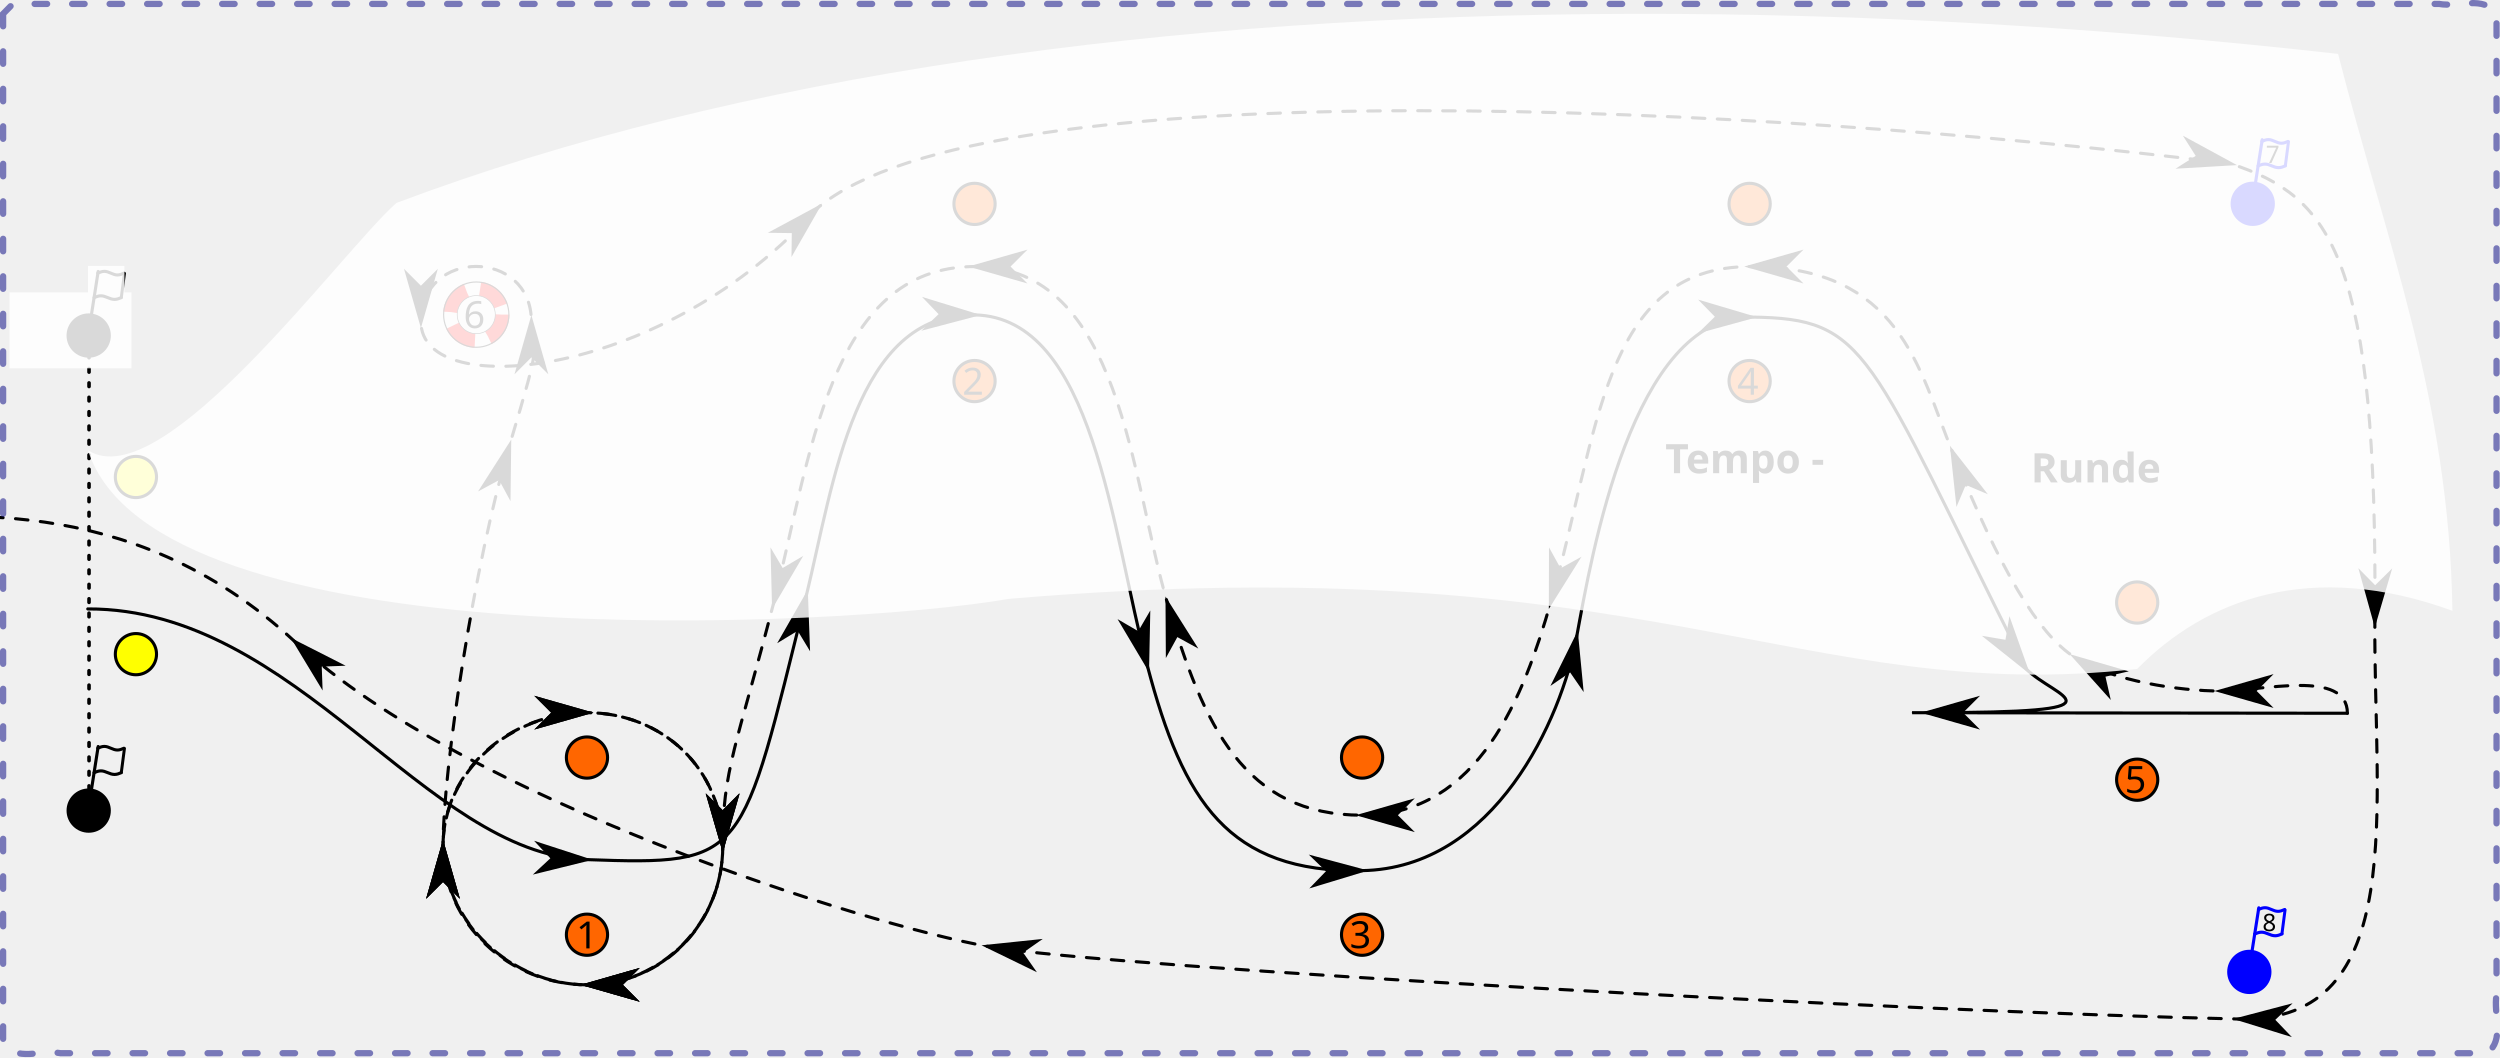
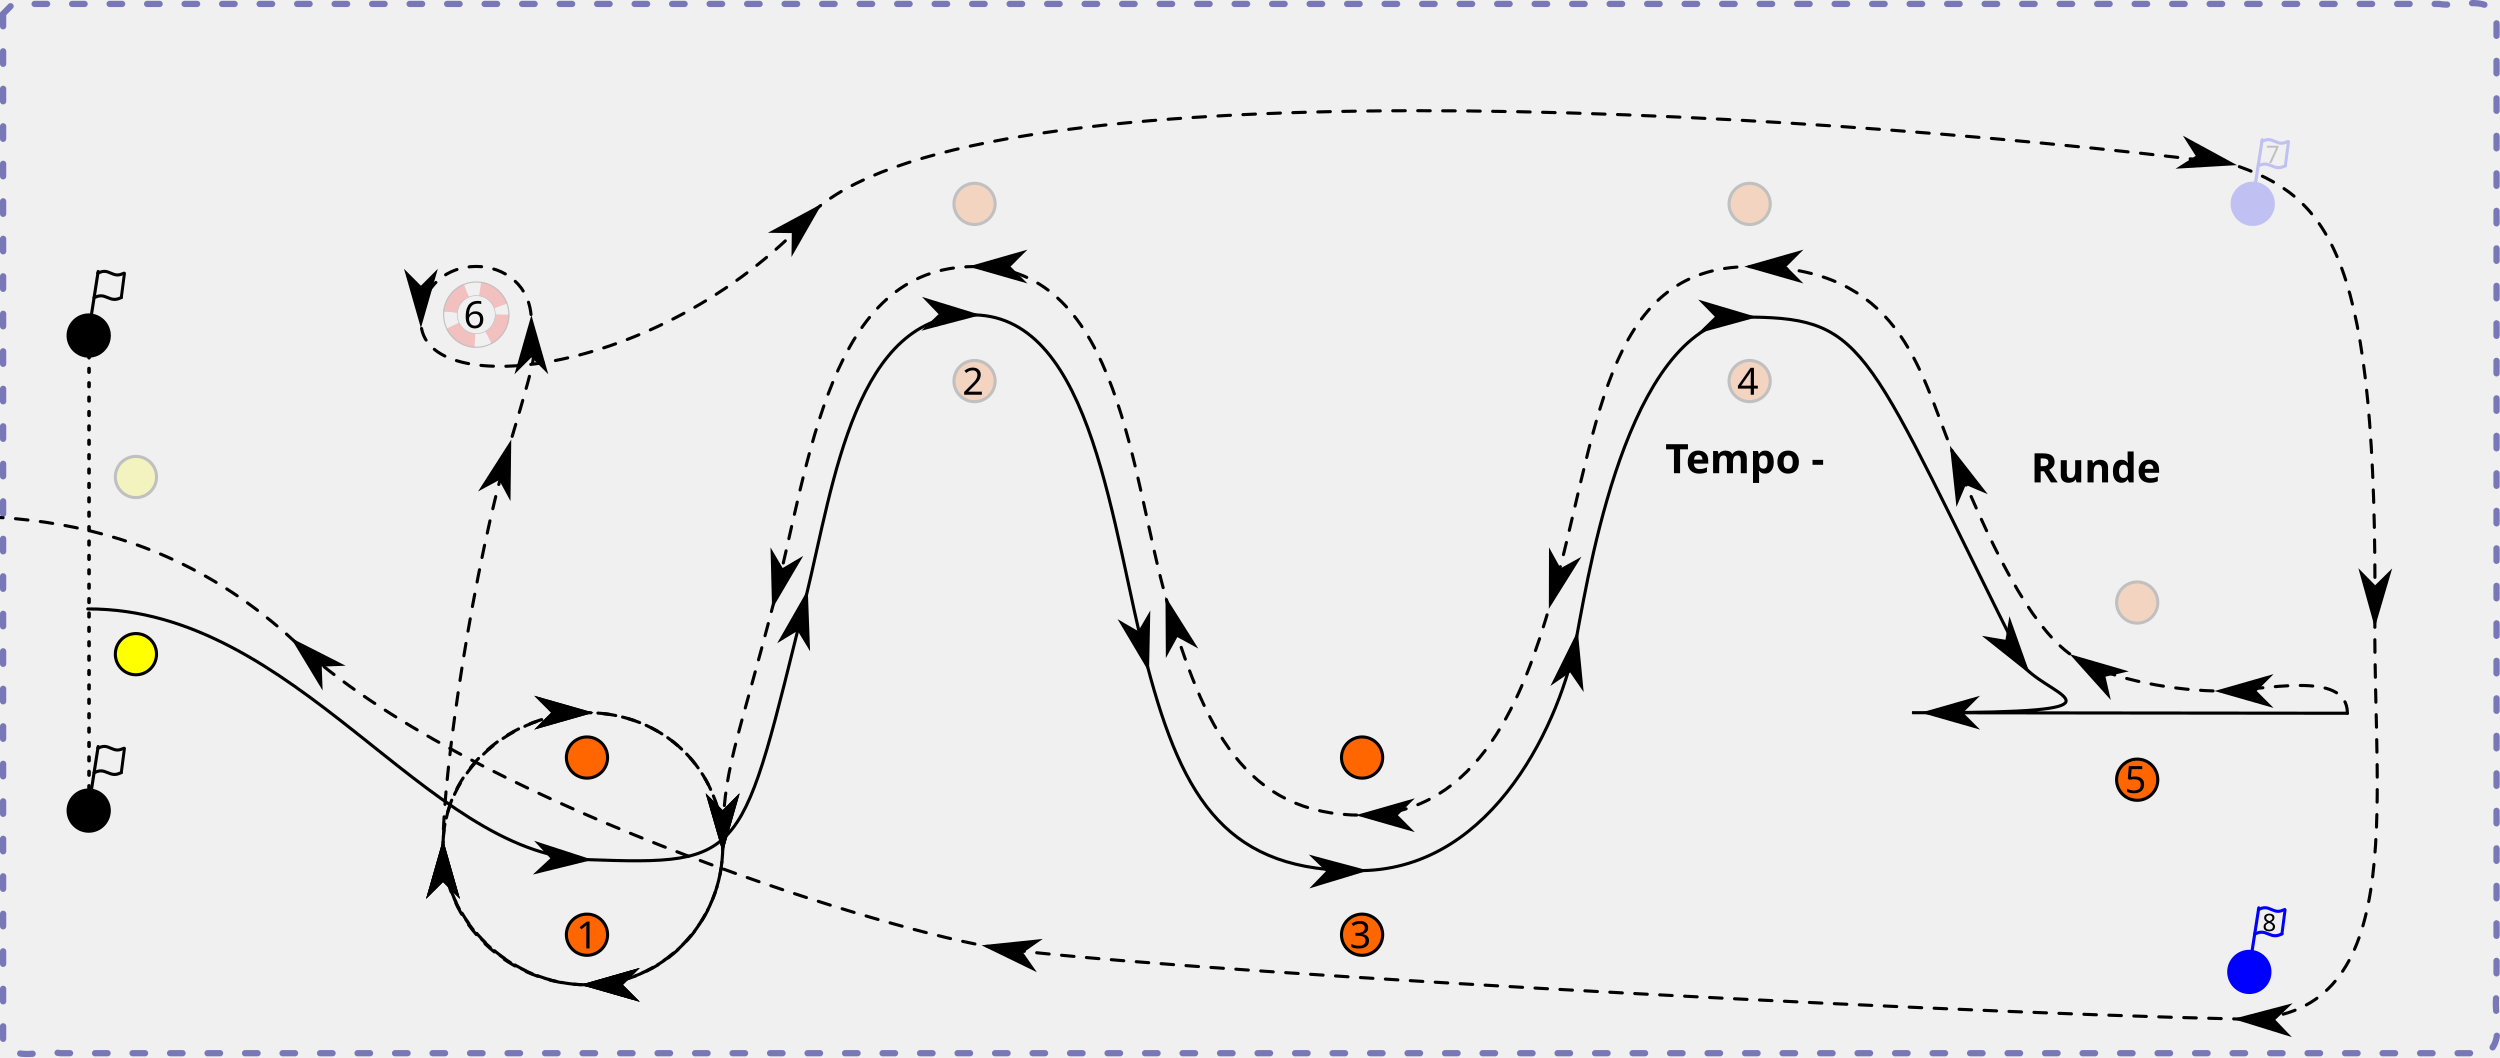
<svg xmlns="http://www.w3.org/2000/svg" version="1.0" id="svg3641" height="360.829" width="853.326" style="enable-background:new" xml:space="preserve">
  <defs id="arrows">
    <marker id="RazorWire" refX="0" refY="0" orient="auto" style="overflow:visible">
      <path id="path5527" style="fill:#34ff00;fill-opacity:1;fill-rule:evenodd;stroke:#34ff00;stroke-width:0.085pt;stroke-opacity:1" d="M 0.019,-0.632 V 0.595 L -6.621,2.568 H 9.113 L 2.979,0.595 V -0.632 L 9.166,-2.472 H -6.594 Z" />
    </marker>
    <marker orient="auto" refY="0" refX="0" id="Scissors" style="overflow:visible">
      <path id="schere" d="M 9.696,-3.847 C 8.661,-5.095 6.794,-5.052 5.4,-4.515 l -8.76,3.283 c -2.548,-1.394 -5.065,-0.995 -5.065,-1.673 0,-0.53 0.487,-0.414 0.414,-1.795 -0.07,-1.326 -1.454,-2.307 -2.763,-2.22 -1.309,-0.008 -2.666,0.995 -2.678,2.379 -0.098,1.393 1.074,2.688 2.461,2.779 1.624,0.242 4.499,-0.742 5.848,1.676 C -6.148,1.766 -7.931,1.771 -9.543,1.679 -10.882,1.602 -12.489,1.985 -13.128,3.301 c -0.617,1.261 -0.012,3.056 1.405,3.442 1.43,0.525 3.393,-0.138 3.733,-1.782 0.262,-1.267 -0.635,-1.862 -0.291,-2.322 0.26,-0.347 1.91,-0.146 4.85,-1.466 L 6.055,4.515 C 7.253,4.85 8.718,4.839 9.78,3.66 L -0.055,-0.057 Z M -9.832,-5.874 c 1.381,0.771 1.268,2.862 -0.167,3.268 -1.298,0.452 -2.956,-0.81 -2.542,-2.216 0.242,-1.154 1.764,-1.579 2.709,-1.052 z m 0.06,8.552 c 1.441,0.532 1.196,2.97 -0.269,3.298 -0.972,0.337 -2.361,-0.148 -2.459,-1.293 -0.189,-1.392 1.446,-2.65 2.728,-2.005 z" style="fill:#34ff00;fill-opacity:1;stroke:#34ff00;stroke-width:1.067;stroke-opacity:1" />
    </marker>
    <marker orient="auto" refY="0" refX="0" id="Legs" style="overflow:visible">
      <g id="g5494" transform="scale(-0.7)" style="fill:#34ff00;fill-opacity:1;stroke:#34ff00;stroke-opacity:1">
        <g id="g5496" transform="matrix(0,-1,-1,0,22.0892,22.73484)" style="fill:#34ff00;fill-opacity:1;stroke:#34ff00;stroke-opacity:1">
          <path id="path5498" d="m 22.636,22.054 c -7.371,5.036 -2.618,7.047 -6.23,14.339" style="fill:#34ff00;fill-opacity:1;fill-rule:evenodd;stroke:#34ff00;stroke-width:1.067pt;stroke-opacity:1" />
          <path id="path5500" d="m 22.825,21.918 c -1.451,8.904 3.772,9.355 4.805,14.747" style="fill:#34ff00;fill-opacity:1;fill-rule:evenodd;stroke:#34ff00;stroke-width:1.067pt;stroke-opacity:1" />
        </g>
        <path id="path5502" d="m -15.029,-7.181 -0.984,4.313 4.227,-1.305 z" style="fill:#34ff00;fill-opacity:1;fill-rule:evenodd;stroke:#34ff00;stroke-width:1.067pt;stroke-opacity:1" />
        <path id="path5504" d="m -16.23,4.861 1.999,3.946 2.418,-3.704 z" style="fill:#34ff00;fill-opacity:1;fill-rule:evenodd;stroke:#34ff00;stroke-width:1.067pt;stroke-opacity:1" />
      </g>
    </marker>
    <linearGradient id="linearGradient5477">
      <stop style="stop-color:#57e307;stop-opacity:1;" offset="0" id="stop5479" />
    </linearGradient>
    <marker style="overflow:visible" id="Arrow1Lend" refX="0" refY="0" orient="auto">
      <path style="fill-rule:evenodd;stroke:#000000;stroke-width:0.853pt;marker-start:none" d="M -10.667,0 -14.933,4.267 0,0 -14.933,-4.267 Z" id="path3104" />
    </marker>
    <marker style="overflow:visible" id="Arrow1Lstart" refX="0" refY="0" orient="auto">
      <path style="fill-rule:evenodd;stroke:#000000;stroke-width:0.853pt;marker-start:none" d="M 10.667,0 14.933,-4.267 0,0 14.933,4.267 Z" id="path3282" />
    </marker>
    <marker style="overflow:visible" id="Arrow1Lstart-7" refX="0" refY="0" orient="auto">
      <path style="fill-rule:evenodd;stroke:#000000;stroke-width:0.853pt;marker-start:none" d="M 10.667,0 14.933,-4.267 0,0 14.933,4.267 Z" id="path3282-4" />
    </marker>
    <marker style="overflow:visible" id="Arrow1Lend-6" refX="0" refY="0" orient="auto">
      <path style="fill-rule:evenodd;stroke:#000000;stroke-width:0.853pt;marker-start:none" d="M -10.667,0 -14.933,4.267 0,0 -14.933,-4.267 Z" id="path3104-0" />
    </marker>
  </defs>
  <g transform="translate(-215.4445,-435.3955)" style="display:inline" id="Parcours">
    <defs id="defs2076" />
    <g id="g1" />
    <g id="layer6" style="display:inline">
      <g transform="translate(18.94796,85.04597)" id="Zeitnahme" style="display:inline">
        <g id="g13156" transform="translate(-177.6378,-94.48819)">
          <path style="fill:#000000;fill-opacity:1;stroke:#000000;stroke-width:1.762" d="m 411.087,559.37 c 0,-3.685 -2.986,-6.678 -6.678,-6.678 -3.683,0 -6.678,2.987 -6.678,6.678 0,3.685 2.987,6.678 6.678,6.678 3.685,0 6.678,-2.987 6.678,-6.678 z" id="path13158" />
        </g>
        <g id="g13172" transform="translate(-177.6378,67.66194)">
          <path style="fill:#000000;fill-opacity:1;stroke:#000000;stroke-width:1.762" d="m 411.087,559.37 c 0,-3.685 -2.986,-6.678 -6.678,-6.678 -3.683,0 -6.678,2.987 -6.678,6.678 0,3.685 2.987,6.678 6.678,6.678 3.685,0 6.678,-2.987 6.678,-6.678 z" id="path13174" />
        </g>
        <path style="fill:none;stroke:#000000;stroke-width:1.228;stroke-linecap:round;stroke-linejoin:miter;stroke-miterlimit:4;stroke-dasharray:1.228, 3.684;stroke-dashoffset:0;stroke-opacity:1" d="m 226.886,466.315 c 0,23.379 0,46.759 0,70.138 0,19.991 0,67.885 0,87.271" id="path14169" />
      </g>
      <g transform="translate(113.4362,157.2769)" id="Tor1" style="display:inline;fill:#ff6600">
        <path style="fill:#ff6600;stroke:#000000;stroke-width:1.056" d="m 309.393,536.693 c 0,-3.883 -3.149,-7.032 -7.031,-7.032 -3.881,0 -7.031,3.148 -7.031,7.032 0,3.883 3.15,7.031 7.031,7.031 3.882,0 7.031,-3.147 7.031,-7.031 z" id="Tor1_innen" />
        <path style="fill:#ff6600;stroke:#000000;stroke-width:1.056" d="m 309.393,597.166 c 0,-3.883 -3.149,-7.032 -7.031,-7.032 -3.881,0 -7.031,3.148 -7.031,7.032 0,3.883 3.15,7.031 7.031,7.031 3.882,0 7.031,-3.147 7.031,-7.031 z" id="Tor1_aussen" />
      </g>
-       <g transform="translate(226.8221,-31.69941)" id="Tor2" style="display:inline;fill:#ff6600">
+       <g transform="translate(226.8221,-31.69941)" id="Tor2" opacity="0.2" style="display:inline;fill:#ff6600">
        <path style="fill:#ff6600;stroke:#000000;stroke-width:1.056" d="m 328.291,536.693 c 0,-3.883 -3.149,-7.032 -7.031,-7.032 -3.881,0 -7.031,3.148 -7.031,7.032 0,3.883 3.15,7.031 7.031,7.031 3.882,0 7.031,-3.147 7.031,-7.031 z" id="Tor2_aussen" />
        <path style="fill:#ff6600;stroke:#000000;stroke-width:1.056" d="m 328.291,597.166 c 0,-3.883 -3.149,-7.032 -7.031,-7.032 -3.881,0 -7.031,3.148 -7.031,7.032 0,3.883 3.15,7.031 7.031,7.031 3.882,0 7.031,-3.147 7.031,-7.031 z" id="Tor2_innen" />
      </g>
      <g transform="translate(340.2078,157.2769)" id="Tor3" style="display:inline;fill:#ff6600">
        <path style="fill:#ff6600;stroke:#000000;stroke-width:1.056" d="m 347.189,536.693 c 0,-3.883 -3.149,-7.032 -7.031,-7.032 -3.881,0 -7.031,3.148 -7.031,7.032 0,3.883 3.15,7.031 7.031,7.031 3.882,0 7.031,-3.147 7.031,-7.031 z" id="Tor3_innen" />
        <path style="fill:#ff6600;stroke:#000000;stroke-width:1.056" d="m 347.189,597.166 c 0,-3.883 -3.149,-7.032 -7.031,-7.032 -3.881,0 -7.031,3.148 -7.031,7.032 0,3.883 3.15,7.031 7.031,7.031 3.882,0 7.031,-3.147 7.031,-7.031 z" id="Tor3_aussen" />
      </g>
-       <g transform="translate(453.5935,-31.69941)" id="Tor4" style="display:inline;fill:#ff6600">
+       <g transform="translate(453.5935,-31.69941)" id="Tor4" opacity="0.2" style="display:inline;fill:#ff6600">
        <path style="fill:#ff6600;stroke:#000000;stroke-width:1.056" d="m 366.086,536.693 c 0,-3.883 -3.149,-7.032 -7.031,-7.032 -3.881,0 -7.031,3.148 -7.031,7.032 0,3.883 3.15,7.031 7.031,7.031 3.882,0 7.031,-3.147 7.031,-7.031 z" id="Tor4_aussen" />
        <path style="fill:#ff6600;stroke:#000000;stroke-width:1.056" d="m 366.086,597.166 c 0,-3.883 -3.149,-7.032 -7.031,-7.032 -3.881,0 -7.031,3.148 -7.031,7.032 0,3.883 3.15,7.031 7.031,7.031 3.882,0 7.031,-3.147 7.031,-7.031 z" id="Tor4_innen" />
      </g>
      <g transform="translate(566.9793,104.3635)" id="Tor5" style="display:inline;fill:#ff6600">
-         <path style="fill:#ff6600;stroke:#000000;stroke-width:1.056" d="m 384.984,536.693 c 0,-3.883 -3.149,-7.032 -7.031,-7.032 -3.881,0 -7.031,3.148 -7.031,7.032 0,3.883 3.15,7.031 7.031,7.031 3.882,0 7.031,-3.147 7.031,-7.031 z" id="Tor5_oben" />
+         <path style="fill:#ff6600;stroke:#000000;stroke-width:1.056" d="m 384.984,536.693 c 0,-3.883 -3.149,-7.032 -7.031,-7.032 -3.881,0 -7.031,3.148 -7.031,7.032 0,3.883 3.15,7.031 7.031,7.031 3.882,0 7.031,-3.147 7.031,-7.031 z" id="Tor5_oben" opacity="0.2" />
        <path style="fill:#ff6600;stroke:#000000;stroke-width:1.056" d="m 384.984,597.166 c 0,-3.883 -3.149,-7.032 -7.031,-7.032 -3.881,0 -7.031,3.148 -7.031,7.032 0,3.883 3.15,7.031 7.031,7.031 3.882,0 7.031,-3.147 7.031,-7.031 z" id="Tor5_unten" />
      </g>
-       <g transform="translate(18.94796,138.3793)" id="Schikane" style="display:inline">
+       <g transform="translate(18.94796,138.3793)" id="Schikane" opacity="0.2" style="display:inline">
        <g style="fill:none" id="Ring">
          <ellipse id="path8826" style="fill:none;stroke:#ff0000;stroke-width:4.821;stroke-linecap:butt;stroke-linejoin:round;stroke-miterlimit:4;stroke-dasharray:9.643, 4.821;stroke-dashoffset:0;stroke-opacity:1" cx="359.055" cy="404.409" rx="8.928" ry="8.928" />
          <ellipse style="display:inline;fill:none;stroke:#000000;stroke-width:0.229;stroke-linecap:round;stroke-linejoin:round;stroke-miterlimit:4;stroke-dasharray:none;stroke-dashoffset:0;stroke-opacity:1" id="path3620" cx="359.055" cy="404.409" rx="6.5" ry="6.5" />
          <ellipse style="display:inline;fill:none;stroke:#000000;stroke-width:0.393;stroke-linecap:round;stroke-linejoin:round;stroke-miterlimit:4;stroke-dasharray:none;stroke-dashoffset:0;stroke-opacity:1" id="path2733" cx="359.055" cy="404.409" rx="11.142" ry="11.142" />
        </g>
      </g>
      <g transform="translate(-40.52031,61.51377)" id="Start+Ziel" style="display:inline">
-         <path style="fill:#ffff00;stroke:#000000;stroke-width:1.056" d="m 309.393,536.693 c 0,-3.883 -3.149,-7.032 -7.031,-7.032 -3.881,0 -7.031,3.148 -7.031,7.032 0,3.883 3.15,7.031 7.031,7.031 3.882,0 7.031,-3.147 7.031,-7.031 z" id="Tor1_innen-7" />
+         <path style="fill:#ffff00;stroke:#000000;stroke-width:1.056" d="m 309.393,536.693 c 0,-3.883 -3.149,-7.032 -7.031,-7.032 -3.881,0 -7.031,3.148 -7.031,7.032 0,3.883 3.15,7.031 7.031,7.031 3.882,0 7.031,-3.147 7.031,-7.031 z" id="Tor1_innen-7" opacity="0.2" />
        <path style="fill:#ffff00;stroke:#000000;stroke-width:1.056" d="m 309.393,597.166 c 0,-3.883 -3.149,-7.032 -7.031,-7.032 -3.881,0 -7.031,3.148 -7.031,7.032 0,3.883 3.15,7.031 7.031,7.031 3.882,0 7.031,-3.147 7.031,-7.031 z" id="Tor1_aussen-3" />
      </g>
    </g>
  </g>
  <g transform="translate(-215.4445,-435.3955)" style="display:inline" id="ParcoursLabel">
    <defs id="defs2832" />
    <g id="g3113" style="display:inline">
      <text xml:space="preserve" style="font-style:normal;font-weight:normal;font-size:12.8px;line-height:0%;font-family:'Arial Black';display:inline;fill:#000000;fill-opacity:1;stroke:none;stroke-width:1.067" x="373.691" y="547.37" id="text3034">
        <tspan id="tspan3032" x="373.691" y="547.37" style="font-size:12.8px;line-height:1.25;stroke-width:1.067">6</tspan>
      </text>
      <text xml:space="preserve" style="font-style:normal;font-weight:normal;font-size:12.8px;line-height:0%;font-family:'Arial Black';display:inline;fill:#000000;fill-opacity:1;stroke:none;stroke-width:1.067" x="412.13" y="759.102" id="text3038">
        <tspan id="tspan3036" x="412.13" y="759.102" style="font-size:12.8px;line-height:1.25;stroke-width:1.067">1</tspan>
      </text>
      <text xml:space="preserve" style="font-style:normal;font-weight:normal;font-size:12.8px;line-height:0%;font-family:'Arial Black';display:inline;fill:#000000;fill-opacity:1;stroke:none;stroke-width:1.067" x="808.383" y="570.125" id="text3042">
        <tspan id="tspan3040" x="808.383" y="570.125" style="font-size:12.8px;line-height:1.25;stroke-width:1.067">4</tspan>
      </text>
      <text xml:space="preserve" style="font-style:normal;font-weight:normal;font-size:12.8px;line-height:0%;font-family:'Arial Black';display:inline;fill:#000000;fill-opacity:1;stroke:none;stroke-width:1.067" x="940.704" y="706.032" id="text3046">
        <tspan id="tspan3044" x="940.704" y="706.032" style="font-size:12.8px;line-height:1.25;stroke-width:1.067">5</tspan>
      </text>
      <text xml:space="preserve" style="font-style:normal;font-weight:normal;font-size:12.8px;line-height:0%;font-family:'Arial Black';display:inline;fill:#000000;fill-opacity:1;stroke:none;stroke-width:1.067" x="676.131" y="759.024" id="text3050">
        <tspan id="tspan3048" x="676.131" y="759.024" style="font-size:12.8px;line-height:1.25;stroke-width:1.067">3</tspan>
      </text>
-       <g transform="translate(579.9631,-35.51099)" id="g3068" style="display:inline">
+       <g transform="translate(579.9631,-35.51099)" id="g3068" opacity="0.2" style="display:inline">
        <path id="path3052" d="m 411.087,540.472 c 0,-3.685 -2.986,-6.678 -6.678,-6.678 -3.683,0 -6.678,2.987 -6.678,6.678 0,3.685 2.987,6.678 6.678,6.678 3.685,0 6.678,-2.987 6.678,-6.678 z" style="fill:#0000ff;fill-opacity:1;stroke:#0000ff;stroke-width:1.762" />
        <g style="stroke:#0000ff" id="g3062">
          <path id="path3054" d="m 407.511,519.18 c 0.372,-0.161 0.745,-0.325 1.117,-0.438 0.372,-0.114 0.744,-0.181 1.117,-0.181 0.372,0 0.744,0.063 1.117,0.181 0.372,0.113 0.744,0.273 1.116,0.438 0.369,0.16 0.745,0.321 1.117,0.434 0.369,0.114 0.745,0.181 1.117,0.181 0.368,0 0.745,-0.064 1.117,-0.181 0.368,-0.113 0.744,-0.274 1.117,-0.434" style="fill:none;stroke:#0000ff;stroke-width:1.052;stroke-linecap:round;stroke-linejoin:round" />
          <path id="path3056" d="m 407.643,518.601 -2.7,17.3 v 0.258 0" style="fill:none;stroke:#0000ff;stroke-width:1.067;stroke-linecap:round;stroke-linejoin:round" />
          <path id="path3058" d="m 406.246,527.522 c 0.384,-0.158 0.775,-0.317 1.163,-0.429 0.383,-0.113 0.775,-0.179 1.163,-0.179 0.383,0 0.774,0.062 1.163,0.179 0.387,0.112 0.774,0.271 1.163,0.429 0.387,0.159 0.774,0.317 1.162,0.433 0.388,0.109 0.775,0.175 1.163,0.175 0.388,0 0.775,-0.062 1.163,-0.175 0.387,-0.112 0.775,-0.271 1.163,-0.433" style="fill:none;stroke:#0000ff;stroke-width:1.067;stroke-linecap:round;stroke-linejoin:round" />
          <path id="path3060" d="m 416.604,519.31 -1.039,7.969 v 0.12 0" style="fill:none;stroke:#0000ff;stroke-width:1.024;stroke-linecap:round" />
        </g>
        <text xml:space="preserve" style="font-style:normal;font-weight:normal;font-size:12.8px;line-height:0%;font-family:'Arial Black';fill:#000000;fill-opacity:1;stroke:none;stroke-width:1.067" x="408.873" y="526.543" id="text3066">
          <tspan id="tspan3064" x="408.873" y="526.543" style="font-size:8.242px;line-height:1.25;stroke-width:1.067">7</tspan>
        </text>
      </g>
      <text xml:space="preserve" style="font-style:normal;font-weight:normal;font-size:12.8px;line-height:0%;font-family:'Arial Black';display:inline;fill:#000000;fill-opacity:1;stroke:none;stroke-width:1.067" x="543.926" y="570.125" id="text3090">
        <tspan id="tspan3088" x="543.926" y="570.125" style="font-size:12.8px;line-height:1.25;stroke-width:1.067">2</tspan>
      </text>
      <g id="g3100">
        <path id="path3092" d="m 248.821,528.636 c 0.372,-0.161 0.745,-0.325 1.117,-0.438 0.372,-0.114 0.744,-0.181 1.117,-0.181 0.372,0 0.744,0.063 1.117,0.181 0.372,0.113 0.744,0.273 1.116,0.438 0.369,0.16 0.745,0.321 1.117,0.434 0.369,0.114 0.745,0.181 1.117,0.181 0.368,0 0.745,-0.064 1.117,-0.181 0.368,-0.113 0.744,-0.274 1.117,-0.434" style="display:inline;fill:none;stroke:#000000;stroke-width:1.052;stroke-linecap:round;stroke-linejoin:round" />
        <path id="path3094" d="m 248.953,528.057 -2.7,17.3 v 0.258 0" style="display:inline;fill:none;stroke:#000000;stroke-width:1.067;stroke-linecap:round;stroke-linejoin:round" />
        <path id="path3096" d="m 247.556,536.977 c 0.384,-0.158 0.775,-0.317 1.163,-0.429 0.383,-0.113 0.775,-0.179 1.163,-0.179 0.383,0 0.774,0.062 1.163,0.179 0.387,0.112 0.774,0.271 1.163,0.429 0.387,0.159 0.774,0.317 1.162,0.433 0.388,0.109 0.775,0.175 1.163,0.175 0.388,0 0.775,-0.062 1.163,-0.175 0.387,-0.112 0.775,-0.271 1.163,-0.433" style="display:inline;fill:none;stroke:#000000;stroke-width:1.067;stroke-linecap:round;stroke-linejoin:round" />
        <path id="path3098" d="m 257.914,528.766 -1.039,7.969 v 0.12 0" style="display:inline;fill:none;stroke:#000000;stroke-width:1.024;stroke-linecap:round" />
      </g>
      <g id="g3111">
        <path id="path3102" d="m 248.821,690.786 c 0.372,-0.161 0.745,-0.325 1.117,-0.438 0.372,-0.114 0.744,-0.181 1.117,-0.181 0.372,0 0.744,0.063 1.117,0.181 0.372,0.113 0.744,0.273 1.116,0.438 0.369,0.16 0.745,0.321 1.117,0.434 0.369,0.114 0.745,0.181 1.117,0.181 0.368,0 0.745,-0.064 1.117,-0.181 0.368,-0.113 0.744,-0.274 1.117,-0.434" style="display:inline;fill:none;stroke:#000000;stroke-width:1.052;stroke-linecap:round;stroke-linejoin:round" />
        <path id="path3105" d="m 248.953,690.207 -2.7,17.3 v 0.258 0" style="display:inline;fill:none;stroke:#000000;stroke-width:1.067;stroke-linecap:round;stroke-linejoin:round" />
        <path id="path3107" d="m 247.556,699.127 c 0.384,-0.158 0.775,-0.317 1.163,-0.429 0.383,-0.113 0.775,-0.179 1.163,-0.179 0.383,0 0.774,0.062 1.163,0.179 0.387,0.112 0.774,0.271 1.163,0.429 0.387,0.159 0.774,0.317 1.162,0.433 0.388,0.109 0.775,0.175 1.163,0.175 0.388,0 0.775,-0.062 1.163,-0.175 0.387,-0.112 0.775,-0.271 1.163,-0.433" style="display:inline;fill:none;stroke:#000000;stroke-width:1.067;stroke-linecap:round;stroke-linejoin:round" />
        <path id="path3109" d="m 257.914,690.916 -1.039,7.969 v 0.12 0" style="display:inline;fill:none;stroke:#000000;stroke-width:1.024;stroke-linecap:round" />
      </g>
    </g>
  </g>
  <g transform="translate(363.3543,-208.7303)" id="SpeedbojeKlasse7" style="display:inline;enable-background:new">
    <path id="path2174" d="m 411.087,540.472 c 0,-3.685 -2.986,-6.678 -6.678,-6.678 -3.683,0 -6.678,2.987 -6.678,6.678 0,3.685 2.987,6.678 6.678,6.678 3.685,0 6.678,-2.987 6.678,-6.678 z" style="fill:#0000ff;fill-opacity:1;stroke:#0000ff;stroke-width:1.762" />
    <g style="fill:none;stroke:#0000ff" id="g2184">
      <path id="path2176" d="m 407.511,519.18 c 0.372,-0.161 0.745,-0.325 1.117,-0.438 0.372,-0.114 0.744,-0.181 1.117,-0.181 0.372,0 0.744,0.063 1.117,0.181 0.372,0.113 0.744,0.273 1.116,0.438 0.369,0.16 0.745,0.321 1.117,0.434 0.369,0.114 0.745,0.181 1.117,0.181 0.368,0 0.745,-0.064 1.117,-0.181 0.368,-0.113 0.744,-0.274 1.117,-0.434" style="fill:none;stroke:#0000ff;stroke-width:1.052;stroke-linecap:round;stroke-linejoin:round" />
      <path id="path2178" d="m 407.643,518.601 -2.7,17.3 v 0.258 0" style="fill:none;stroke:#0000ff;stroke-width:1.067;stroke-linecap:round;stroke-linejoin:round" />
      <path id="path2180" d="m 406.246,527.522 c 0.384,-0.158 0.775,-0.317 1.163,-0.429 0.383,-0.113 0.775,-0.179 1.163,-0.179 0.383,0 0.774,0.062 1.163,0.179 0.387,0.112 0.774,0.271 1.163,0.429 0.387,0.159 0.774,0.317 1.162,0.433 0.388,0.109 0.775,0.175 1.163,0.175 0.388,0 0.775,-0.062 1.163,-0.175 0.387,-0.112 0.775,-0.271 1.163,-0.433" style="fill:none;stroke:#0000ff;stroke-width:1.067;stroke-linecap:round;stroke-linejoin:round" />
      <path id="path2182" d="m 416.604,519.31 -1.039,7.969 v 0.12 0" style="fill:none;stroke:#0000ff;stroke-width:1.024;stroke-linecap:round" />
    </g>
    <text xml:space="preserve" style="font-style:normal;font-weight:normal;font-size:12.8px;line-height:0%;font-family:'Arial Black';fill:#000000;fill-opacity:1;stroke:none;stroke-width:1.067" x="408.873" y="526.543" id="text2188">
      <tspan id="tspan2186" x="408.873" y="526.543" style="font-size:8.242px;line-height:1.25;stroke-width:1.067">8</tspan>
    </text>
  </g>
  <g id="Klasse7_rc2" style="display:inline" transform="translate(-215.4445,-435.3955)">
    <path style="display:inline;fill:none;stroke:#000000;stroke-width:1.066;stroke-linecap:round;stroke-linejoin:round;stroke-miterlimit:4;stroke-dasharray:4.263, 4.263;stroke-dashoffset:0;stroke-opacity:1;marker-start:none;marker-mid:url(#Arrow1Lstart);marker-end:none" d="m 169.627,612.629 c 24.841,0 89.242,-11.354 146.676,41.981 57.434,53.335 194.986,96.544 236.341,103.831 41.355,7.287 314.426,22.355 427.214,24.787 58.227,1.256 45.727,-72.813 46.201,-135.848 0.934,-124.03 -14.615,-144.774 -49.215,-156.108 -158.201,-19.565 -424.336,-33.736 -482.38,15.151 -51.328,57.862 -135.352,66.6 -135.352,38.727 0,-25.079 37.712,-25.079 37.712,0 0,15.274 4.503,2.236 -7.509,42.396 -12.012,40.159 -22.661,110.333 -22.663,136.631 -0.002,25.87 23.429,47.369 49.146,47.369 25.717,0 46.349,-21 46.349,-47.333 0,-26.333 -20.632,-45.56 -46.349,-45.56 -25.717,0 -49.143,19.227 -49.143,45.525 0,26.298 23.427,47.369 49.143,47.369 25.717,0 46.511,-21.463 46.349,-47.369 -0.162,-25.905 4.927,-34.694 17.386,-83.061 12.459,-48.205 18.661,-114.738 68.614,-114.738 49.951,0 53.378,72.457 65.733,114.738 12.355,42.281 26.346,72.534 66.486,72.534 40.14,0 55.394,-41.478 64.356,-72.534 16.463,-57.048 17.376,-114.738 68.292,-114.738 50.916,0 57.354,34.881 68.821,63.194 16.312,40.274 29.187,62.268 41.921,70.278 12.734,8.01 35.576,11.412 49.734,11.412 13.99,0 43.19,-7.596 43.19,7.587" id="path3310" />
    <path style="display:inline;fill:none;stroke:#000000;stroke-width:1.067;stroke-linecap:round;stroke-linejoin:round;stroke-miterlimit:4;stroke-dashoffset:0;stroke-opacity:1;marker-start:none;marker-mid:url(#Arrow1Lstart);marker-end:none" d="m 1016.681,678.851 c 0,0 -181.32,-0.198 -143.404,-0.198 71.653,0 43.372,-5.128 33.803,-14.92 -54.824,-109.218 -53.653,-119.673 -94.066,-120.105 -40.413,-0.433 -54.324,81.519 -59.43,109.238 -5.106,27.719 -27.807,78.951 -73.317,79.705 -45.51,0.754 -60.986,-23.578 -73.189,-69.9 -12.203,-46.322 -18.343,-118.973 -59.026,-119.797 -40.683,-0.824 -47.992,57.187 -57.414,95.945 -22.459,90.358 -20.057,91.969 -75.111,89.98 -55.054,-1.989 -98.673,-85.73 -170.121,-85.558" id="path3312" />
    <path style="display:inline;fill:none;stroke:#000000;stroke-width:1.067;stroke-linecap:round;stroke-linejoin:round;stroke-miterlimit:4;stroke-dasharray:4.267, 4.267;stroke-dashoffset:3.8;stroke-opacity:1;marker-start:none;marker-mid:url(#Arrow1Lstart);marker-end:none" d="m 462.148,724.213 c 0,-26.333 -20.632,-45.56 -46.349,-45.56 -25.717,0 -49.143,19.827 -49.143,45.56 0,26.47 22.661,47.333 49.143,47.333 26.47,0 46.349,-21.463 46.349,-47.333 z" id="path3314" />
    <text xml:space="preserve" style="font-style:normal;font-weight:normal;font-size:12.8px;line-height:0%;font-family:Verdana;display:inline;fill:#e6e6e6;fill-opacity:1;stroke:none;stroke-width:1.067" x="243.389" y="876.114" id="text3316">
      <tspan x="243.389" y="876.114" id="tspan3318" style="font-size:19.2px;line-height:1.25;stroke-width:1.067">Ablegen - Startlinie - in den Parcours, d.h. außen um die Tore 1 - 2 - 3 - 4 -</tspan>
      <tspan x="243.389" y="900.114" id="tspan3320" style="font-size:19.2px;line-height:1.25;stroke-width:1.067">rückwärts durch das Tor 5 - vorwärts wieder in den Parcours, d.h. durch die Tore</tspan>
      <tspan x="243.389" y="924.114" id="tspan3322" style="font-size:19.2px;line-height:1.25;stroke-width:1.067">4 - 3 - 2 - schnelle Umkreisung des Tores 1 (das Tor 1 bleibt an der Steuerbordseite!) -</tspan>
      <tspan x="243.389" y="948.114" id="tspan3324" style="font-size:19.2px;line-height:1.25;stroke-width:1.067">Schikane an der Tonne 6 - Temporunde: <tspan style="font-weight:bold;font-size:19.2px;fill:#e6e6e6;stroke-width:1.067" id="tspan3326">außen</tspan> an den Toren 2 und 4, um die</tspan>
      <tspan x="243.389" y="972.114" id="tspan3328" style="font-size:19.2px;line-height:1.25;stroke-width:1.067">Tonne 7, <tspan style="font-weight:bold;font-size:19.2px;fill:#e6e6e6;stroke-width:1.067" id="tspan3330">innen</tspan> an den Toren 4 und 2 vorbei - Ziellinie - anlegen.</tspan>
    </text>
    <g id="g3332" transform="translate(18.94796,138.3793)">
      <text id="text3334" y="458.537" x="764.899" style="font-style:normal;font-weight:bold;font-size:12.8px;line-height:0%;font-family:Verdana;fill:#000000;fill-opacity:1;stroke:none;stroke-width:1.067" xml:space="preserve">
        <tspan y="458.537" x="764.899" id="tspan3336" style="font-size:13.867px;line-height:1.25;stroke-width:1.067">Tempo -</tspan>
      </text>
      <text id="text3338" y="461.668" x="889.699" style="font-style:normal;font-weight:bold;font-size:12.8px;line-height:0%;font-family:Verdana;fill:#000000;fill-opacity:1;stroke:none;stroke-width:1.067" xml:space="preserve">
        <tspan y="461.668" x="889.699" id="tspan3340" style="font-size:13.867px;line-height:1.25;stroke-width:1.067">Runde</tspan>
      </text>
    </g>
    <text xml:space="preserve" style="font-style:normal;font-weight:normal;font-size:12.8px;line-height:0%;font-family:Verdana;text-align:center;text-anchor:middle;display:inline;fill:#000000;fill-opacity:1;stroke:none;stroke-width:1.067" x="595.582" y="328.002" id="text3342">
      <tspan id="tspan3344" x="595.582" y="328.002" style="font-weight:bold;font-size:38.4px;line-height:1.25;text-align:center;text-anchor:middle;stroke-width:1.067">DMYV-Jugend</tspan>
      <tspan x="595.582" y="376.002" style="font-weight:bold;font-size:38.4px;line-height:1.25;text-align:center;text-anchor:middle;stroke-width:1.067" id="tspan3346">Motorboot-Slalom</tspan>
      <tspan x="595.582" y="424.002" id="tspan3348" style="font-weight:bold;font-size:38.4px;line-height:1.25;text-align:center;text-anchor:middle;stroke-width:1.067">Klasse 7 rc2</tspan>
    </text>
  </g>
  <g id="Export_Area" style="display:inline;opacity:1" transform="translate(-180.8124,-194.4877)">
    <path style="display:inline;opacity:0.5;fill:none;fill-opacity:1;fill-rule:nonzero;stroke:#000080;stroke-width:2.133;stroke-linecap:round;stroke-linejoin:miter;stroke-miterlimit:4;stroke-dasharray:4.267, 8.533;stroke-dashoffset:0;stroke-opacity:1" d="m 181.879,199.201 c 0,117.134 0,234.268 0,351.402 4.38,6.419 13.104,2.145 19.592,3.374 276.059,0 552.117,0 828.176,0 6.295,-4.466 2.103,-13.361 3.309,-19.977 0,-111.6 0,-223.2 0,-334.8 -4.38,-6.419 -13.104,-2.145 -19.592,-3.374 -276.059,0 -552.117,0 -828.176,0 -1.103,1.125 -2.206,2.25 -3.309,3.374 z" id="rect4816" />
    <g id="g2" />
-     <g id="Alcatraz_1" style="display:inline">
-       <path style="opacity:0.85;fill:#ffffff;fill-opacity:1;fill-rule:nonzero;stroke:none;stroke-width:2.133;stroke-linecap:round;stroke-linejoin:miter;stroke-miterlimit:4;stroke-dasharray:4.267, 8.533;stroke-dashoffset:0;stroke-opacity:1" d="m 210.852,285.256 v 9.021 H 184.067 V 320.2 h 41.627 v -25.923 h -2.413 v -9.021 z" id="rect6046" />
-       <path style="opacity:0.85;fill:#ffffff;fill-opacity:1;fill-rule:nonzero;stroke:none;stroke-width:2.133;stroke-linecap:round;stroke-linejoin:miter;stroke-miterlimit:4;stroke-dasharray:4.267, 8.533;stroke-dashoffset:0;stroke-opacity:1" d="m 738.771,199.21 c -159.416,0.298 -306.614,20.807 -422.671,64.554 -19.054,16.934 -79.809,100.862 -105.248,84.404 22.894,72.088 256.947,60.726 314.34,50.731 218.434,-18.601 269.897,36.652 385.108,23.926 23.319,-23.846 59.433,-37.42 107.596,-19.858 -1.058,-72.374 -22.791,-126.307 -39.023,-190.083 -81.479,-9.144 -162.248,-13.818 -240.102,-13.673 z" id="rect6048" />
-     </g>
+     <g id="g3" />
  </g>
</svg>
